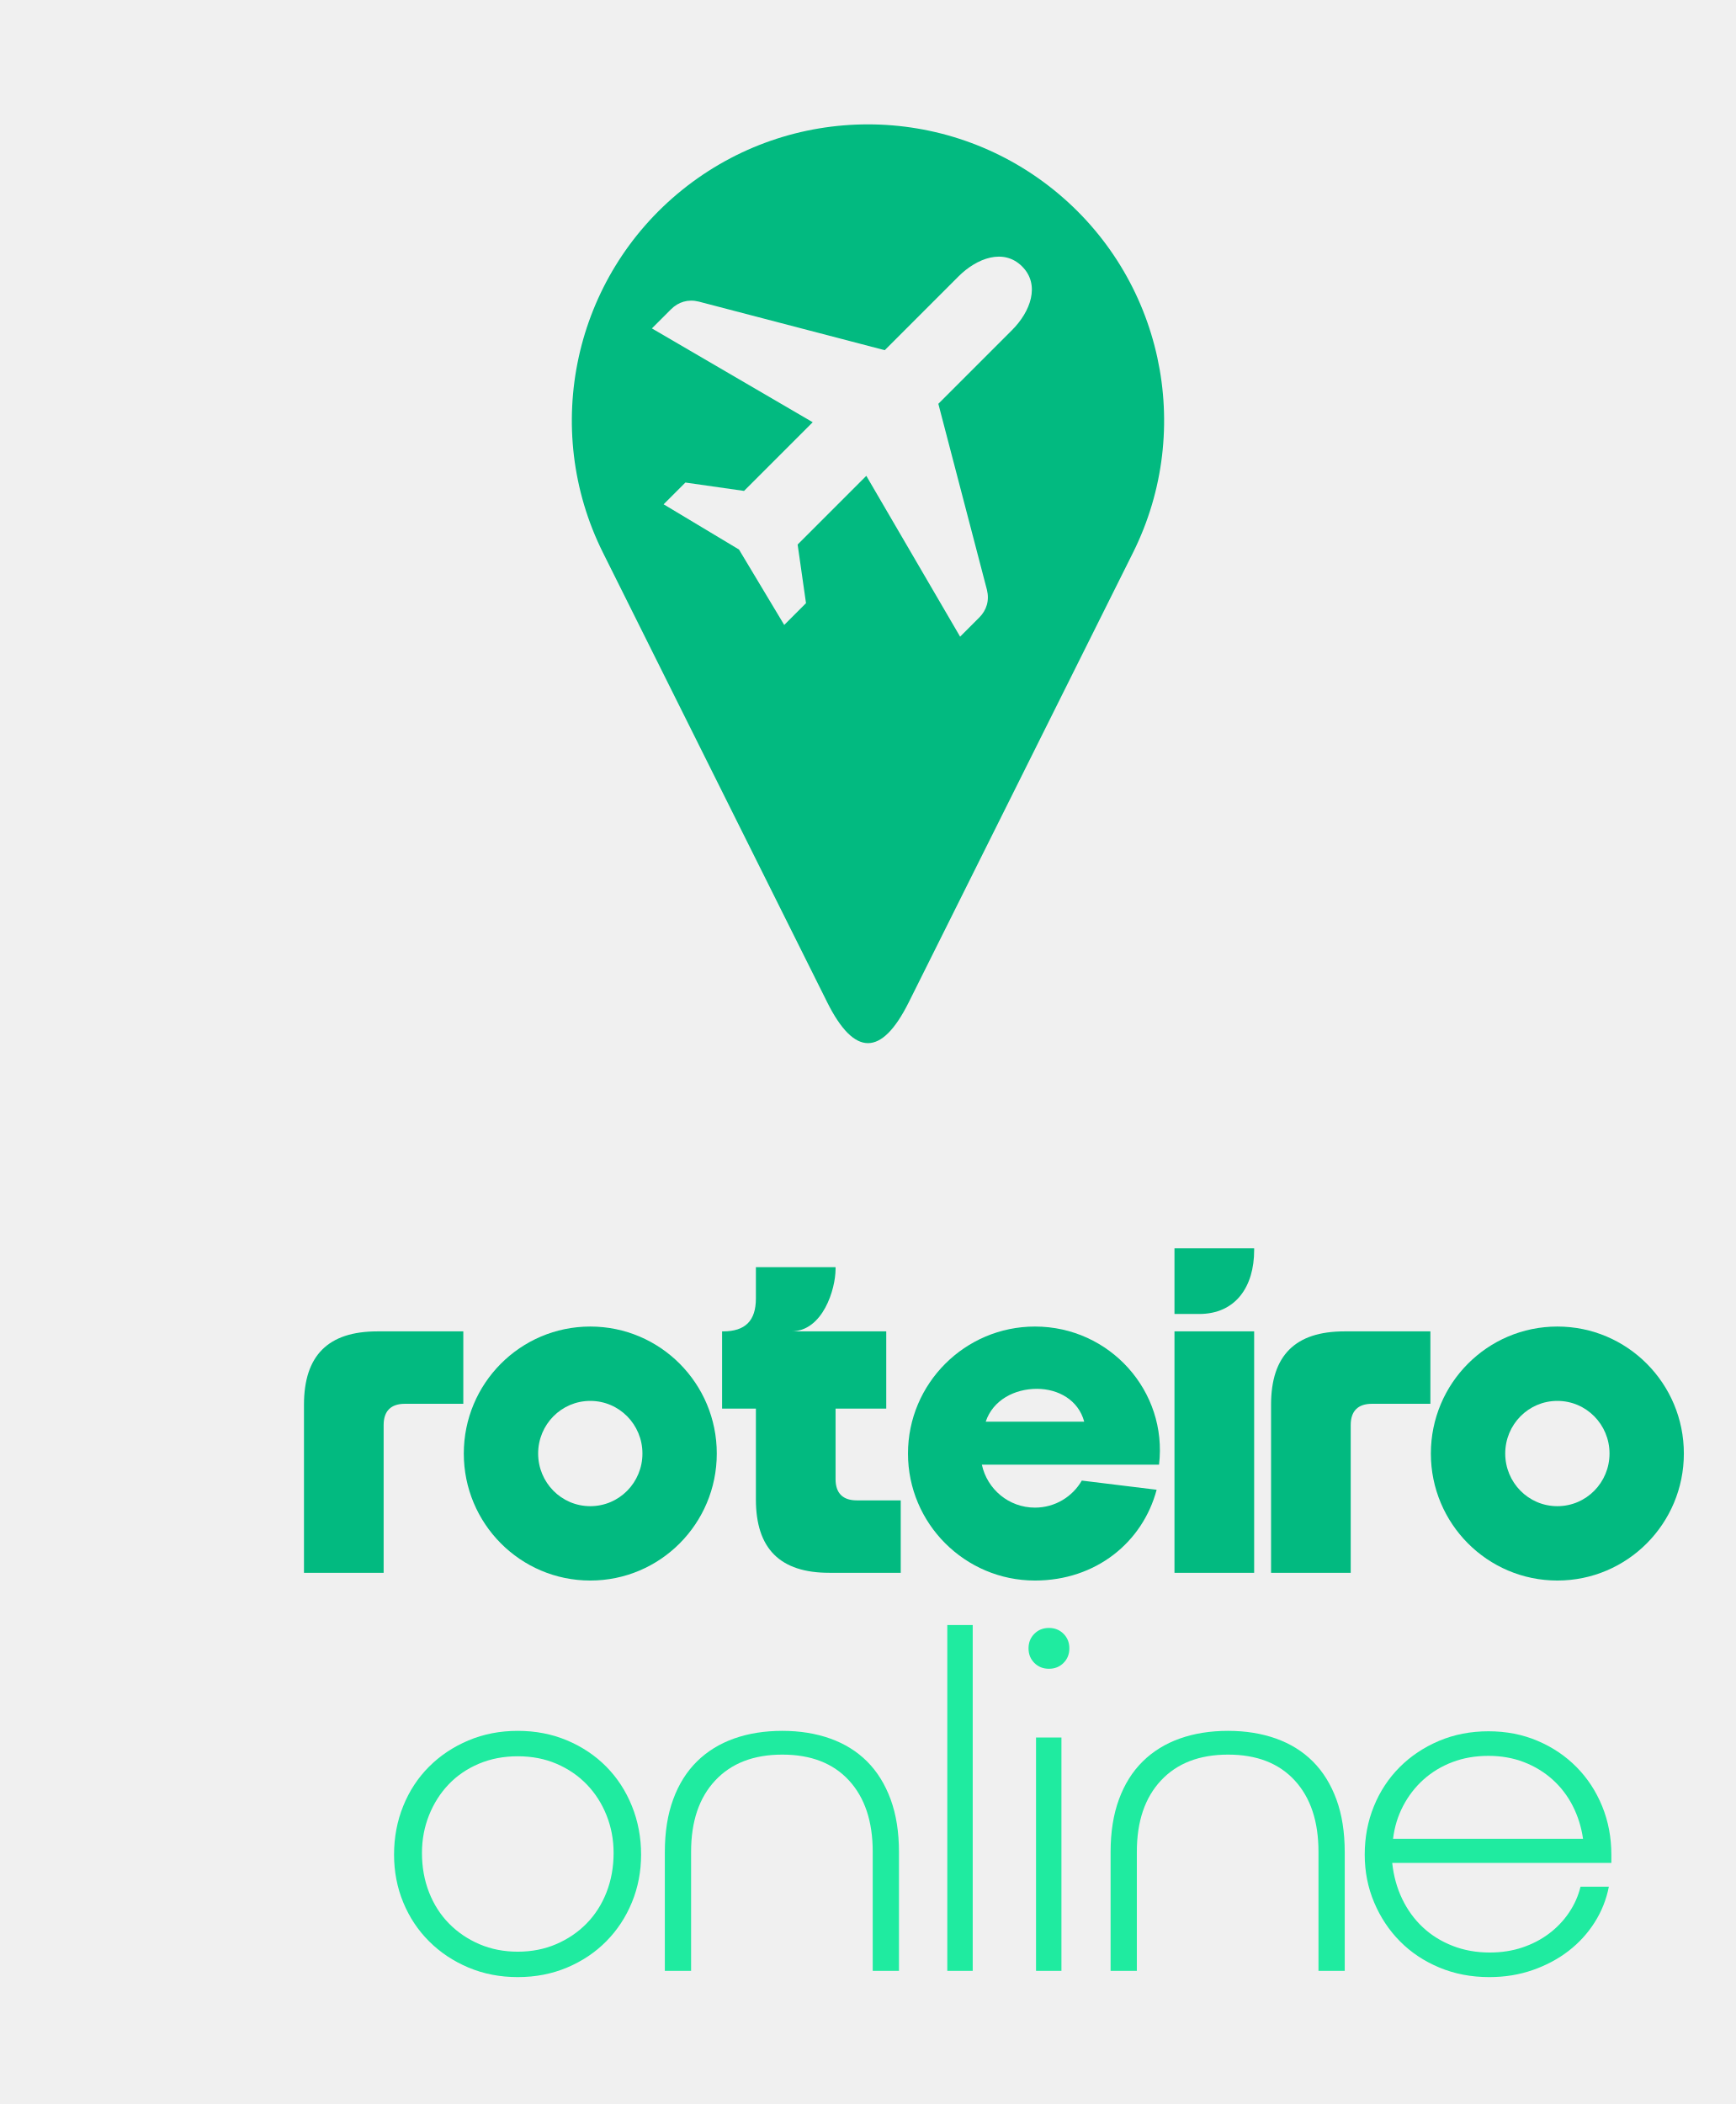
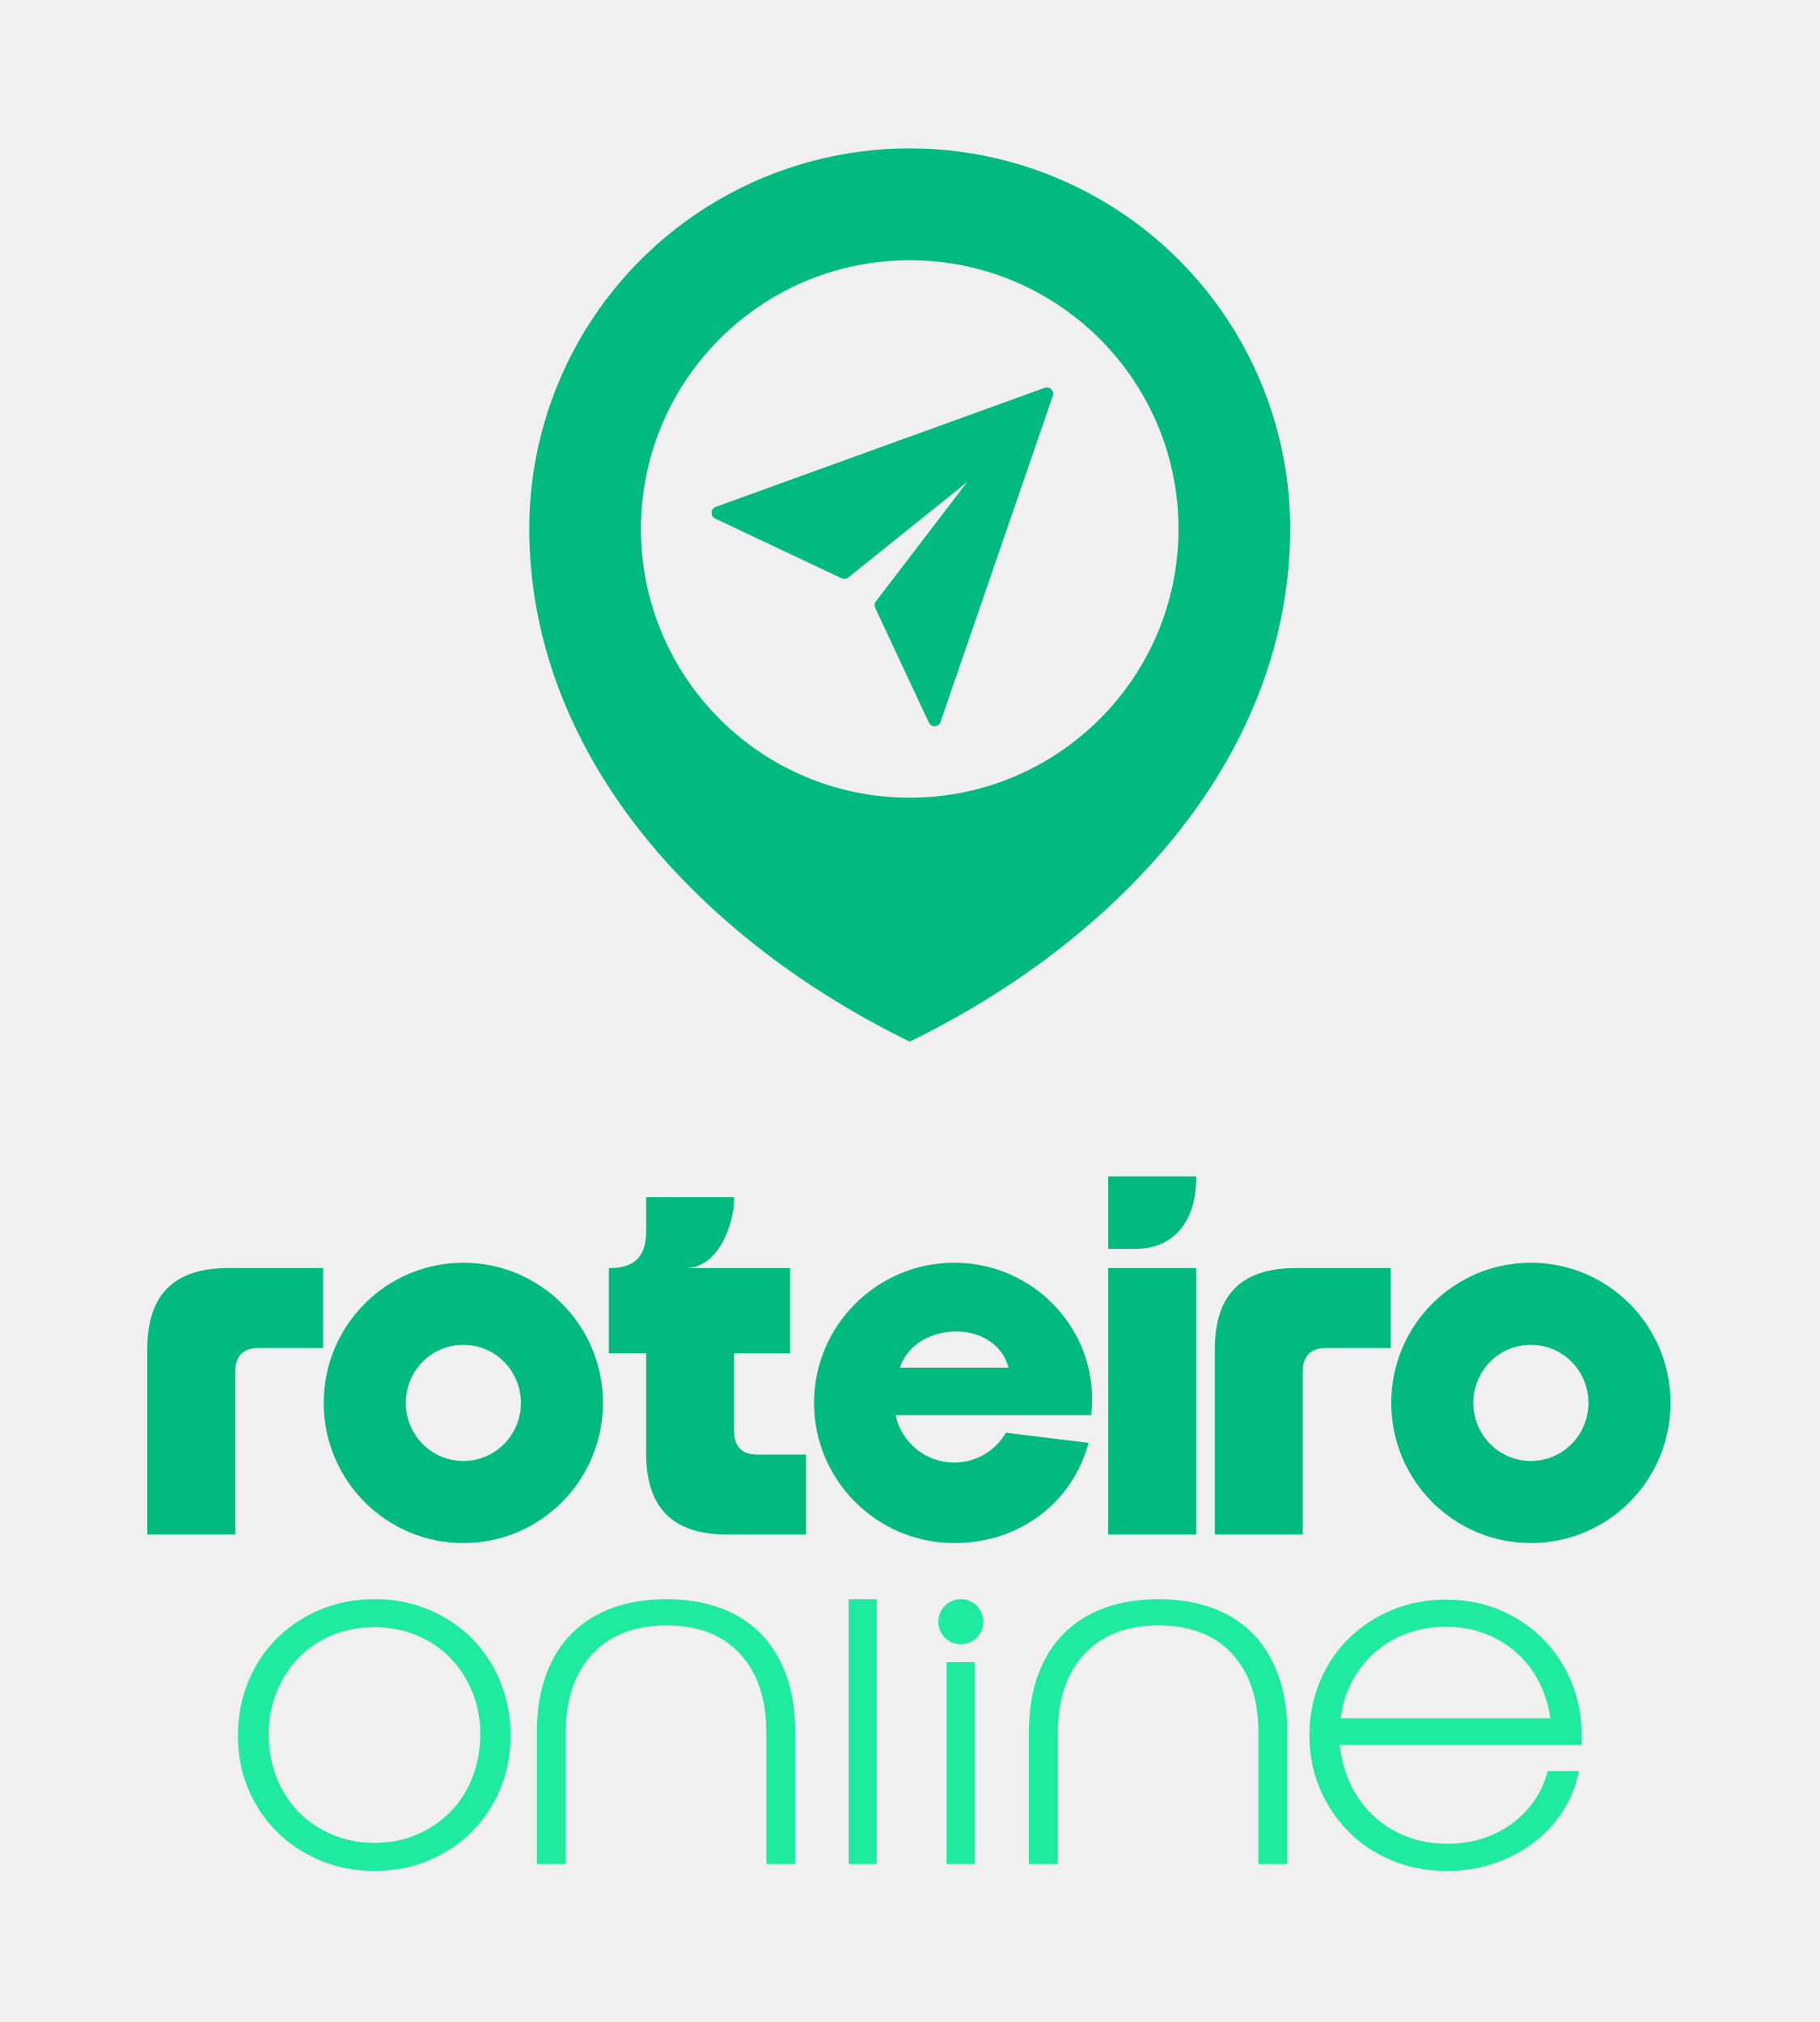
- <svg xmlns="http://www.w3.org/2000/svg" viewBox="0 0 556.8 674.9" width="557" height="675">
-   <g transform="translate(278.40 134.90) scale(1.9)">
-     <defs>
-       <mask id="mprincipalv" maskUnits="userSpaceOnUse" x="-60" y="-60" width="120" height="200">
-         <rect x="-60" y="-60" width="120" height="200" fill="#fff" />
-         <g fill="#000">
-           <g transform="translate(0 0) rotate(45) translate(-40.00 -40.00) scale(0.8)">
-             <path d="M50 4 C55.5 4 58 9.5 58 15 L58 37 L93 57.5 C95 58.7 96 60.6 96 62.8 L96 68.5 L58 58.5 L58 79 L68 86.5 L68 93 L50 88.5 L32 93 L32 86.5 L42 79 L42 58.5 L4 68.5 L4 62.8 C4 60.6 5 58.7 7 57.5 L42 37 L42 15 C42 9.5 44.5 4 50 4 Z" />
-           </g>
-         </g>
-       </mask>
-     </defs>
-     <path d="M-44.74 22.32 A50.0 50.0 0 1 1 44.74 22.32 L6.88 98.22 Q0 112.00 -6.88 98.22 Z" fill="#02BA80" mask="url(#mprincipalv)" />
+ <svg xmlns="http://www.w3.org/2000/svg" viewBox="0 0 528.6 587.7" width="529" height="588">
+   <g transform="translate(264.32 36.07) scale(0.25361)">
+     <g transform="translate(-540.5)">
+       <path fill-rule="evenodd" fill="#02BA80" d="M976.43 471.61 C971.89 731.57 774.18 937.53 540.50 1051.50 C306.82 937.53 109.11 731.57 104.57 471.61 A436.0 436.0 0 1 1 976.43 471.61Z M232.5 464.0 a308.0 308.0 0 1 0 616.0 0 a308.0 308.0 0 1 0 -616.0 0Z" />
+       <polygon points="697.64,309.03 320.58,445.49 465.53,514.01 648.25,367.28 507.49,551.36 568.93,682.86" fill="#02BA80" stroke="#02BA80" stroke-width="14.44" stroke-linejoin="round" />
+     </g>
  </g>
-   <g fill="#02BA80" transform="translate(-135.10 81.30)">
+   <g fill="#02BA80" transform="translate(-189.82 22.80)">
    <path d="M 258.117 423.211 L 232.559 423.211 L 232.559 369.309 C 232.559 353.508 240.305 345.766 256.105 345.766 L 283.676 345.766 L 283.676 368.996 L 264.934 368.996 C 260.441 368.996 258.117 371.32 258.117 375.812 Z M 258.117 423.211 " />
    <path d="M 324.41 401.836 C 333.707 401.836 341.141 394.246 341.141 384.949 C 341.141 375.656 333.707 368.066 324.41 368.066 C 315.117 368.066 307.684 375.656 307.684 384.949 C 307.684 394.246 315.117 401.836 324.41 401.836 M 324.41 344.215 C 346.871 344.215 364.992 362.492 364.992 384.949 C 364.992 407.41 346.871 425.688 324.41 425.688 C 301.953 425.688 283.832 407.41 283.832 384.949 C 283.832 362.492 301.953 344.215 324.41 344.215 " />
    <path d="M 377.539 325.164 L 403.098 325.164 L 403.098 325.781 C 403.098 332.133 399.07 345.766 388.848 345.766 L 419.359 345.766 L 419.359 370.547 L 403.098 370.547 L 403.098 393.16 C 403.098 397.652 405.422 399.977 409.91 399.977 L 424.008 399.977 L 424.008 423.211 L 401.082 423.211 C 385.285 423.211 377.539 415.465 377.539 399.668 L 377.539 370.547 L 366.695 370.547 L 366.695 345.766 L 367.008 345.766 C 374.133 345.766 377.539 342.355 377.539 335.23 Z M 377.539 325.164 " />
    <path d="M 482.867 374.727 C 481.008 367.758 474.504 364.195 467.688 364.195 C 460.562 364.195 453.594 367.758 451.27 374.727 Z M 467.066 402.301 C 473.574 402.301 479.148 398.738 482.094 393.625 L 506.102 396.57 C 501.609 413.453 486.582 425.688 467.066 425.688 C 444.609 425.688 426.332 407.41 426.332 384.953 C 426.332 362.492 444.609 344.215 467.066 344.215 C 491.074 344.215 509.664 364.969 506.875 388.516 L 450.031 388.516 C 451.734 396.414 458.703 402.301 467.066 402.301 " />
    <path d="M 511.828 345.766 L 537.387 345.766 L 537.387 423.211 L 511.828 423.211 Z M 519.73 340.188 L 511.828 340.188 L 511.828 319.121 L 537.387 319.121 L 537.387 319.742 C 537.387 331.359 531.5 340.188 519.73 340.188 " />
    <path d="M 568.367 423.211 L 542.809 423.211 L 542.809 369.309 C 542.809 353.508 550.555 345.766 566.352 345.766 L 593.926 345.766 L 593.926 368.996 L 575.18 368.996 C 570.691 368.996 568.367 371.32 568.367 375.812 Z M 568.367 423.211 " />
    <path d="M 634.66 401.836 C 643.953 401.836 651.391 394.246 651.391 384.949 C 651.391 375.656 643.953 368.066 634.66 368.066 C 625.367 368.066 617.934 375.656 617.934 384.949 C 617.934 394.246 625.367 401.836 634.66 401.836 M 634.66 344.215 C 657.121 344.215 675.242 362.492 675.242 384.949 C 675.242 407.41 657.121 425.688 634.66 425.688 C 612.203 425.688 594.078 407.41 594.078 384.949 C 594.078 362.492 612.203 344.215 634.66 344.215 " />
  </g>
-   <g fill="#1FEBA0" transform="translate(-554.10 208.98)">
+   <g fill="#1FEBA0" transform="translate(-611.38 118.57)">
    <path d="M 720.148 354.379 C 715.605 354.379 711.438 355.184 707.652 356.785 C 703.867 358.391 700.637 360.594 697.965 363.402 C 695.289 366.207 693.195 369.508 691.68 373.293 C 690.168 377.082 689.41 381.109 689.41 385.387 C 689.41 389.93 690.168 394.141 691.68 398.016 C 693.195 401.891 695.336 405.234 698.098 408.043 C 700.855 410.848 704.113 413.051 707.852 414.656 C 711.594 416.258 715.695 417.062 720.148 417.062 C 724.602 417.062 728.703 416.258 732.445 414.656 C 736.188 413.051 739.438 410.848 742.203 408.043 C 744.961 405.234 747.102 401.891 748.617 398.016 C 750.129 394.141 750.891 389.93 750.891 385.387 C 750.891 381.109 750.129 377.082 748.617 373.293 C 747.102 369.508 744.984 366.207 742.27 363.402 C 739.551 360.594 736.32 358.391 732.578 356.785 C 728.836 355.184 724.695 354.379 720.148 354.379 M 720.148 425.215 C 714.445 425.215 709.168 424.188 704.312 422.141 C 699.453 420.09 695.246 417.285 691.68 413.719 C 688.117 410.16 685.355 405.992 683.395 401.223 C 681.434 396.461 680.457 391.355 680.457 385.922 C 680.457 380.398 681.434 375.211 683.395 370.352 C 685.355 365.496 688.117 361.285 691.68 357.723 C 695.246 354.16 699.453 351.352 704.312 349.301 C 709.168 347.254 714.445 346.227 720.148 346.227 C 725.852 346.227 731.129 347.254 735.988 349.301 C 740.844 351.352 745.031 354.16 748.551 357.723 C 752.07 361.285 754.809 365.496 756.77 370.352 C 758.727 375.211 759.711 380.398 759.711 385.922 C 759.711 391.355 758.727 396.461 756.77 401.223 C 754.809 405.992 752.07 410.16 748.551 413.719 C 745.031 417.285 740.844 420.09 735.988 422.141 C 731.129 424.188 725.852 425.215 720.148 425.215 " />
    <path d="M 775.75 423.211 L 767.328 423.211 L 767.328 385.117 C 767.328 378.703 768.219 373.07 770.004 368.215 C 771.781 363.359 774.324 359.305 777.621 356.051 C 780.914 352.801 784.883 350.352 789.516 348.699 C 794.145 347.051 799.316 346.227 805.02 346.227 C 810.633 346.227 815.754 347.051 820.391 348.699 C 825.02 350.352 828.965 352.801 832.219 356.051 C 835.469 359.305 837.984 363.359 839.77 368.215 C 841.551 373.07 842.441 378.703 842.441 385.117 L 842.441 423.211 L 834.02 423.211 L 834.02 384.988 C 834.02 375.277 831.48 367.656 826.402 362.133 C 821.324 356.609 814.195 353.848 805.02 353.848 C 795.84 353.848 788.668 356.609 783.5 362.133 C 778.332 367.656 775.75 375.277 775.75 384.988 Z M 775.75 423.211 " />
-     <path d="M 866.098 423.211 L 857.945 423.211 L 857.945 312.281 L 866.098 312.281 Z M 866.098 423.211 " />
-     <path d="M 886.41 348.367 L 894.562 348.367 L 894.562 423.211 L 886.41 423.211 Z M 884.004 319.766 C 884.004 317.895 884.629 316.336 885.875 315.086 C 887.121 313.84 888.684 313.215 890.555 313.215 C 892.426 313.215 893.98 313.84 895.23 315.086 C 896.48 316.336 897.102 317.895 897.102 319.766 C 897.102 321.637 896.48 323.195 895.23 324.441 C 893.98 325.691 892.426 326.312 890.555 326.312 C 888.684 326.312 887.121 325.691 885.875 324.441 C 884.629 323.195 884.004 321.637 884.004 319.766 " />
+     <path d="M866.098 423.211 L857.945 423.211 L857.945 346.23 L866.098 346.23 Z" />
+     <path d="M886.41 364.528 L894.562 364.528 L894.562 423.211 L886.41 423.211 Z M884.006 352.779 a6.549 6.549 0 1 0 13.098 0 a6.549 6.549 0 1 0 -13.098 0Z" />
    <path d="M 918.754 423.211 L 910.332 423.211 L 910.332 385.117 C 910.332 378.703 911.223 373.07 913.008 368.215 C 914.789 363.359 917.328 359.305 920.625 356.051 C 923.918 352.801 927.887 350.352 932.52 348.699 C 937.152 347.051 942.32 346.227 948.023 346.227 C 953.637 346.227 958.758 347.051 963.395 348.699 C 968.023 350.352 971.969 352.801 975.223 356.051 C 978.473 359.305 980.988 363.359 982.773 368.215 C 984.555 373.07 985.445 378.703 985.445 385.117 L 985.445 423.211 L 977.023 423.211 L 977.023 384.988 C 977.023 375.277 974.484 367.656 969.406 362.133 C 964.328 356.609 957.199 353.848 948.023 353.848 C 938.844 353.848 931.672 356.609 926.508 362.133 C 921.336 367.656 918.754 375.277 918.754 384.988 Z M 918.754 423.211 " />
    <path d="M 1061.895 380.844 C 1061.359 377.102 1060.266 373.605 1058.617 370.352 C 1056.969 367.102 1054.809 364.27 1052.137 361.863 C 1049.461 359.461 1046.391 357.59 1042.914 356.25 C 1039.441 354.914 1035.652 354.246 1031.555 354.246 C 1027.367 354.246 1023.512 354.914 1019.992 356.25 C 1016.473 357.59 1013.379 359.461 1010.703 361.863 C 1008.031 364.27 1005.848 367.102 1004.156 370.352 C 1002.461 373.605 1001.395 377.102 1000.949 380.844 Z M 1000.68 388.594 C 1001.125 392.785 1002.195 396.637 1003.887 400.156 C 1005.578 403.676 1007.785 406.703 1010.504 409.242 C 1013.219 411.785 1016.406 413.766 1020.062 415.191 C 1023.711 416.617 1027.676 417.328 1031.957 417.328 C 1035.699 417.328 1039.172 416.797 1042.379 415.727 C 1045.586 414.656 1048.461 413.164 1051 411.25 C 1053.539 409.332 1055.676 407.086 1057.414 404.5 C 1059.152 401.918 1060.375 399.152 1061.09 396.215 L 1070.18 396.215 C 1069.375 400.312 1067.863 404.121 1065.633 407.641 C 1063.406 411.16 1060.621 414.211 1057.281 416.797 C 1053.941 419.379 1050.109 421.43 1045.789 422.941 C 1041.465 424.457 1036.812 425.215 1031.82 425.215 C 1026.027 425.215 1020.684 424.188 1015.785 422.141 C 1010.883 420.094 1006.672 417.285 1003.152 413.719 C 999.633 410.16 996.871 405.992 994.867 401.223 C 992.863 396.461 991.859 391.355 991.859 385.922 C 991.859 380.398 992.84 375.23 994.801 370.418 C 996.758 365.605 999.523 361.422 1003.086 357.855 C 1006.648 354.293 1010.859 351.484 1015.715 349.434 C 1020.57 347.387 1025.852 346.363 1031.555 346.363 C 1037.254 346.363 1042.512 347.387 1047.324 349.434 C 1052.137 351.484 1056.301 354.293 1059.82 357.855 C 1063.34 361.422 1066.078 365.605 1068.039 370.418 C 1070 375.23 1070.98 380.398 1070.98 385.922 L 1070.98 388.594 Z M 1000.68 388.594 " />
  </g>
</svg>
